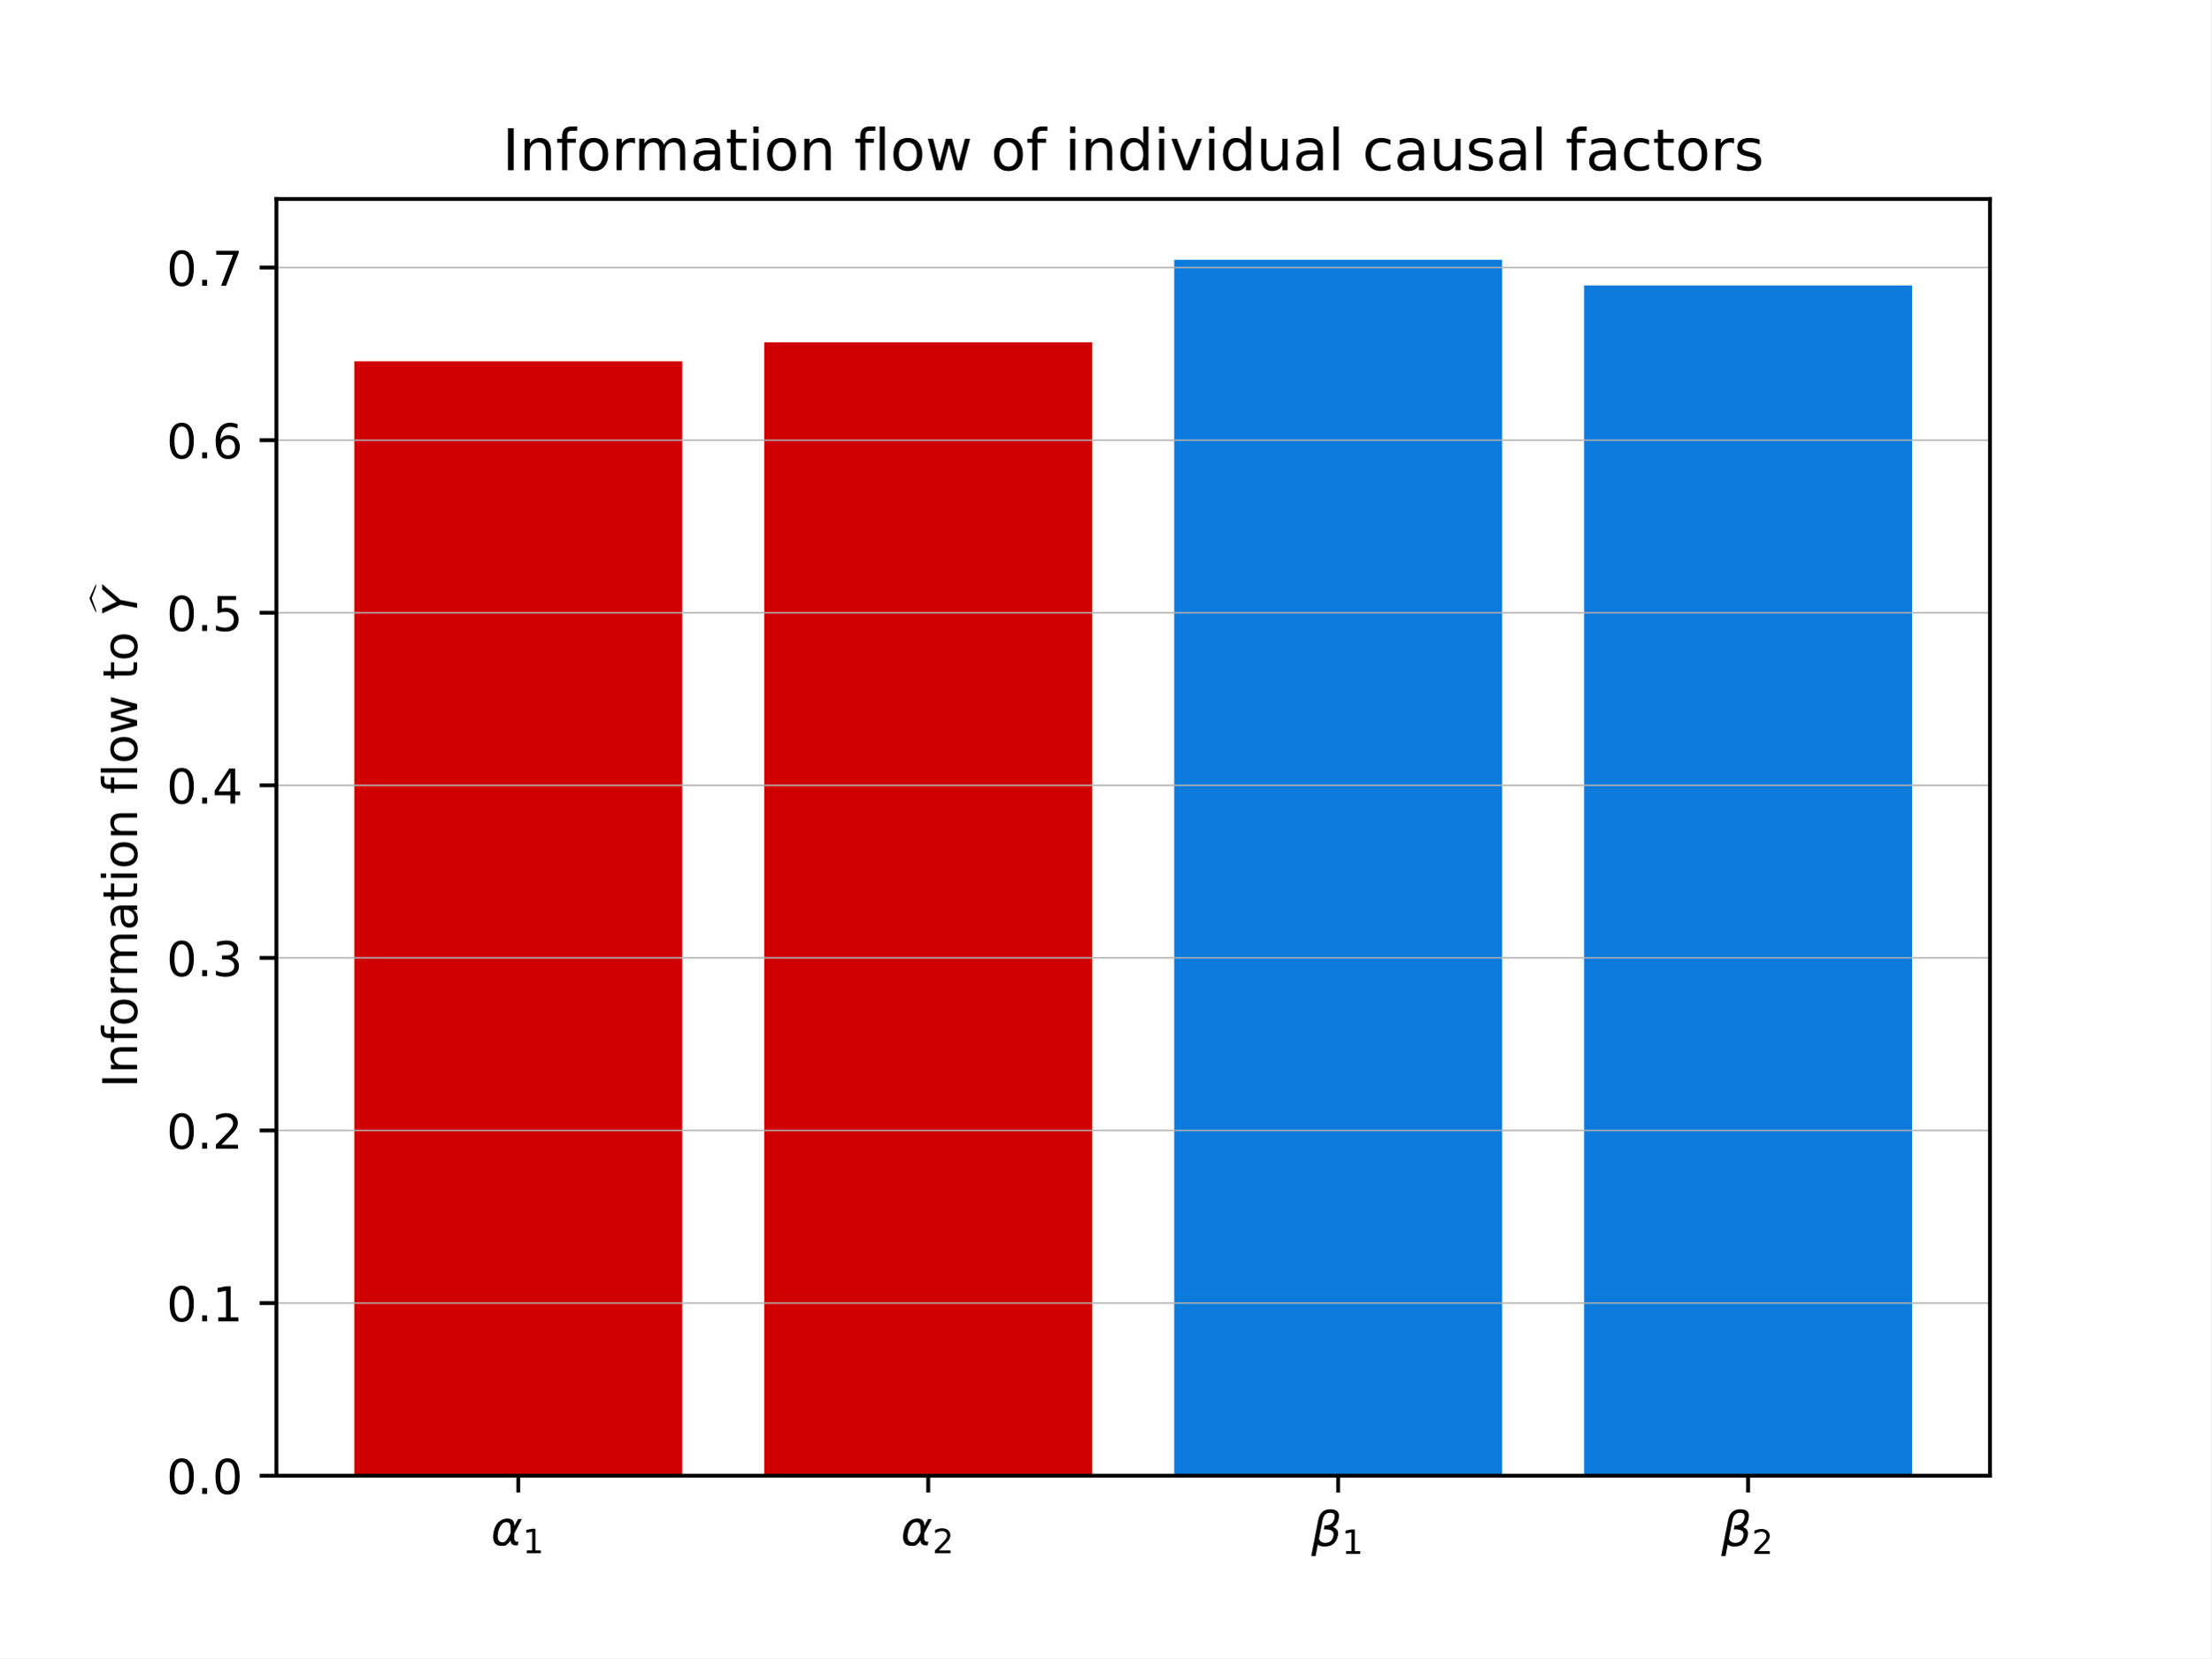
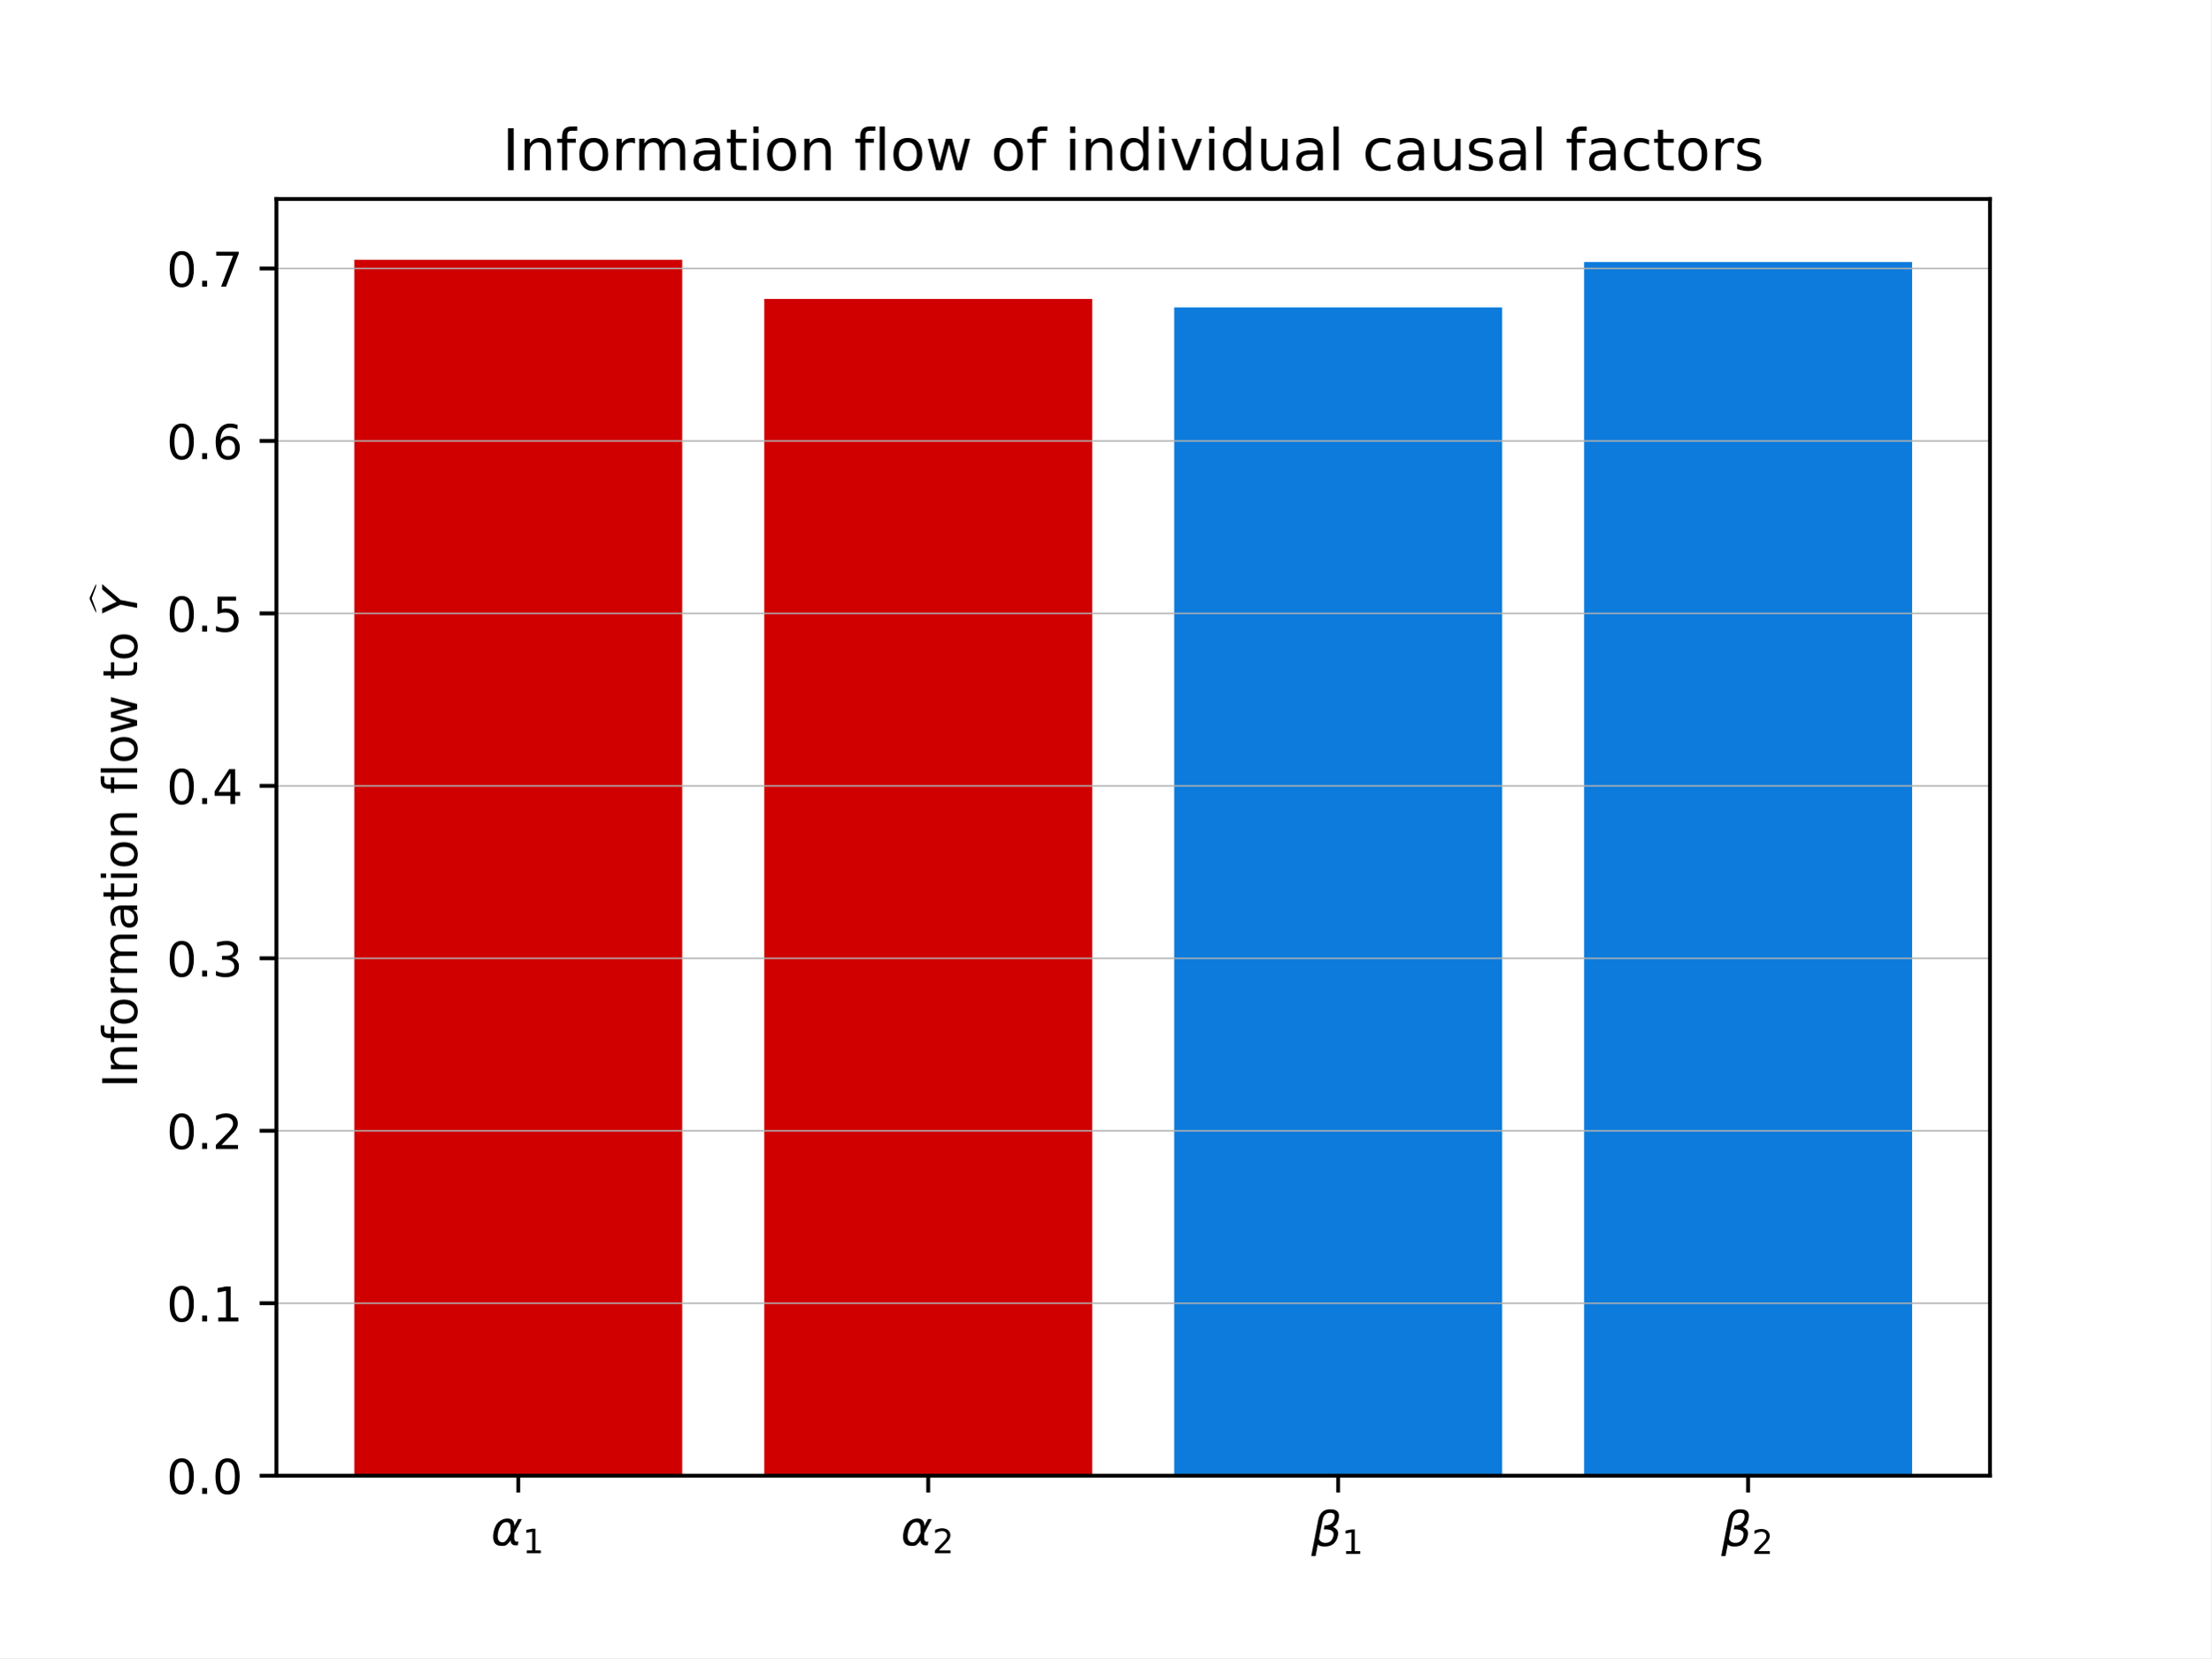
<svg xmlns="http://www.w3.org/2000/svg" xmlns:xlink="http://www.w3.org/1999/xlink" height="345.6pt" version="1.1" viewBox="0 0 460.8 345.6" width="460.8pt">
  <defs>
    <style type="text/css">*{stroke-linecap:butt;stroke-linejoin:round;}</style>
  </defs>
  <g id="figure_1">
    <g id="patch_1">
      <path d="M 0 345.6  L 460.8 345.6  L 460.8 0  L 0 0  z " style="fill:#ffffff;" />
    </g>
    <g id="axes_1">
      <g id="patch_2">
        <path d="M 57.6 307.584  L 414.72 307.584  L 414.72 41.472  L 57.6 41.472  z " style="fill:#ffffff;" />
      </g>
      <g id="patch_3">
-         <path clip-path="url(#p6e2b5d5c11)" d="M 73.833 307.584  L 142.181 307.584  L 142.181 75.305  L 73.833 75.305  z " style="fill:#d00000;" />
+         <path clip-path="url(#pe4b8d14d39)" d="M 73.833 307.584  L 142.181 307.584  L 142.181 54.144  L 73.833 54.144  z " style="fill:#d00000;" />
      </g>
      <g id="patch_4">
-         <path clip-path="url(#p6e2b5d5c11)" d="M 159.268 307.584  L 227.616 307.584  L 227.616 71.345  L 159.268 71.345  z " style="fill:#d00000;" />
+         <path clip-path="url(#pe4b8d14d39)" d="M 159.268 307.584  L 227.616 307.584  L 227.616 62.308  L 159.268 62.308  z " style="fill:#d00000;" />
      </g>
      <g id="patch_5">
-         <path clip-path="url(#p6e2b5d5c11)" d="M 244.704 307.584  L 313.052 307.584  L 313.052 54.144  L 244.704 54.144  z " style="fill:#0c7bdc;" />
+         <path clip-path="url(#pe4b8d14d39)" d="M 244.704 307.584  L 313.052 307.584  L 313.052 64.07  L 244.704 64.07  z " style="fill:#0c7bdc;" />
      </g>
      <g id="patch_6">
-         <path clip-path="url(#p6e2b5d5c11)" d="M 330.139 307.584  L 398.487 307.584  L 398.487 59.491  L 330.139 59.491  z " style="fill:#0c7bdc;" />
+         <path clip-path="url(#pe4b8d14d39)" d="M 330.139 307.584  L 398.487 307.584  L 398.487 54.61  L 330.139 54.61  z " style="fill:#0c7bdc;" />
      </g>
      <g id="matplotlib.axis_1">
        <g id="xtick_1">
          <g id="line2d_1">
            <defs>
-               <path d="M 0 0  L 0 3.5  " id="m2049354c1c" style="stroke:#000000;stroke-width:0.8;" />
+               <path d="M 0 0  L 0 3.5  " id="mb1eb68c5ca" style="stroke:#000000;stroke-width:0.8;" />
            </defs>
            <g>
-               <use style="stroke:#000000;stroke-width:0.8;" x="108.007" xlink:href="#m2049354c1c" y="307.584" />
+               <use style="stroke:#000000;stroke-width:0.8;" x="108.007" xlink:href="#mb1eb68c5ca" y="307.584" />
            </g>
          </g>
          <g id="text_1">
            <g transform="translate(102.3069 322.1824)scale(0.1 -0.1)">
              <defs>
                <path d="M 40.922 25.438  L 40.969 36.719  Q 41.016 48.25 32.328 48.297  Q 25.828 48.344 21.781 42.922  Q 16.703 36.234 14.984 27.297  Q 12.891 16.547 15.531 11.422  Q 18.266 6.203 24.172 6.203  Q 30.719 6.203 36.234 16.609  z M 33.844 55.906  Q 49.078 56.156 48.875 40.375  Q 48.875 40.375 56.5 54.688  L 64.5 54.688  L 48.734 25.047  L 48.578 14.359  Q 48.578 11.969 49.906 9.969  Q 51.422 7.625 52.984 7.625  L 57.328 7.625  L 55.859 0  L 50.438 0  Q 45.844 0 42.531 4.109  Q 40.969 6.156 40.922 10.453  Q 37.75 5.219 32.281 0.781  Q 29.688 -1.266 22.703 -1.219  Q 11.281 -1.125 7.125 6.203  Q 2.875 13.812 5.516 27.297  Q 8.344 41.797 15.766 48.391  Q 24.125 55.766 33.844 55.906  z " id="DejaVuSans-Oblique-945" />
                <path d="M 12.406 8.297  L 28.516 8.297  L 28.516 63.922  L 10.984 60.406  L 10.984 69.391  L 28.422 72.906  L 38.281 72.906  L 38.281 8.297  L 54.391 8.297  L 54.391 0  L 12.406 0  z " id="DejaVuSans-49" />
              </defs>
              <use transform="translate(0 0.84375)" xlink:href="#DejaVuSans-Oblique-945" />
              <use transform="translate(65.91797 -15.5625)scale(0.7)" xlink:href="#DejaVuSans-49" />
            </g>
          </g>
        </g>
        <g id="xtick_2">
          <g id="line2d_2">
            <g>
-               <use style="stroke:#000000;stroke-width:0.8;" x="193.442" xlink:href="#m2049354c1c" y="307.584" />
+               <use style="stroke:#000000;stroke-width:0.8;" x="193.442" xlink:href="#mb1eb68c5ca" y="307.584" />
            </g>
          </g>
          <g id="text_2">
            <g transform="translate(187.7423 322.1824)scale(0.1 -0.1)">
              <defs>
                <path d="M 19.188 8.297  L 53.609 8.297  L 53.609 0  L 7.328 0  L 7.328 8.297  Q 12.938 14.109 22.625 23.891  Q 32.328 33.688 34.812 36.531  Q 39.547 41.844 41.422 45.531  Q 43.312 49.219 43.312 52.781  Q 43.312 58.594 39.234 62.25  Q 35.156 65.922 28.609 65.922  Q 23.969 65.922 18.812 64.312  Q 13.672 62.703 7.812 59.422  L 7.812 69.391  Q 13.766 71.781 18.938 73  Q 24.125 74.219 28.422 74.219  Q 39.75 74.219 46.484 68.547  Q 53.219 62.891 53.219 53.422  Q 53.219 48.922 51.531 44.891  Q 49.859 40.875 45.406 35.406  Q 44.188 33.984 37.641 27.219  Q 31.109 20.453 19.188 8.297  z " id="DejaVuSans-50" />
              </defs>
              <use transform="translate(0 0.84375)" xlink:href="#DejaVuSans-Oblique-945" />
              <use transform="translate(65.91797 -15.5625)scale(0.7)" xlink:href="#DejaVuSans-50" />
            </g>
          </g>
        </g>
        <g id="xtick_3">
          <g id="line2d_3">
            <g>
-               <use style="stroke:#000000;stroke-width:0.8;" x="278.878" xlink:href="#m2049354c1c" y="307.584" />
+               <use style="stroke:#000000;stroke-width:0.8;" x="278.878" xlink:href="#mb1eb68c5ca" y="307.584" />
            </g>
          </g>
          <g id="text_3">
            <g transform="translate(273.2777 322.284)scale(0.1 -0.1)">
              <defs>
                <path d="M 13.625 3.375  L 8.938 -20.797  L -0.094 -20.797  L 14.5 54.344  Q 18.844 76.609 39.656 76.609  Q 60.75 76.609 57.172 57.812  Q 54.734 44.438 45.219 39.547  Q 58.016 35.156 55.516 22.125  Q 51.125 -1.078 27.484 -1.031  Q 17.141 -0.984 13.625 3.375  z M 15.922 15.094  Q 19.672 6.594 29.297 6.641  Q 43.359 6.641 46.344 21.969  Q 49.031 35.75 26.172 34.672  L 27.781 42.969  Q 45.453 42.672 48.531 58.594  Q 50.641 69.344 39.203 69.281  Q 26.422 69.281 23.484 54.047  z " id="DejaVuSans-Oblique-946" />
              </defs>
              <use transform="translate(0 0.390625)" xlink:href="#DejaVuSans-Oblique-946" />
              <use transform="translate(63.81836 -16.01562)scale(0.7)" xlink:href="#DejaVuSans-49" />
            </g>
          </g>
        </g>
        <g id="xtick_4">
          <g id="line2d_4">
            <g>
-               <use style="stroke:#000000;stroke-width:0.8;" x="364.313" xlink:href="#m2049354c1c" y="307.584" />
+               <use style="stroke:#000000;stroke-width:0.8;" x="364.313" xlink:href="#mb1eb68c5ca" y="307.584" />
            </g>
          </g>
          <g id="text_4">
            <g transform="translate(358.7131 322.284)scale(0.1 -0.1)">
              <use transform="translate(0 0.390625)" xlink:href="#DejaVuSans-Oblique-946" />
              <use transform="translate(63.81836 -16.01562)scale(0.7)" xlink:href="#DejaVuSans-50" />
            </g>
          </g>
        </g>
      </g>
      <g id="matplotlib.axis_2">
        <g id="ytick_1">
          <g id="line2d_5">
-             <path clip-path="url(#p6e2b5d5c11)" d="M 57.6 307.584  L 414.72 307.584  " style="fill:none;stroke:#b0b0b0;stroke-linecap:square;stroke-width:0.3;" />
+             <path clip-path="url(#pe4b8d14d39)" d="M 57.6 307.584  L 414.72 307.584  " style="fill:none;stroke:#b0b0b0;stroke-linecap:square;stroke-width:0.3;" />
          </g>
          <g id="line2d_6">
            <defs>
-               <path d="M 0 0  L -3.5 0  " id="md4a0eaa19d" style="stroke:#000000;stroke-width:0.8;" />
+               <path d="M 0 0  L -3.5 0  " id="m42c7ca0e6b" style="stroke:#000000;stroke-width:0.8;" />
            </defs>
            <g>
-               <use style="stroke:#000000;stroke-width:0.8;" x="57.6" xlink:href="#md4a0eaa19d" y="307.584" />
+               <use style="stroke:#000000;stroke-width:0.8;" x="57.6" xlink:href="#m42c7ca0e6b" y="307.584" />
            </g>
          </g>
          <g id="text_5">
            <g transform="translate(34.69687 311.3832)scale(0.1 -0.1)">
              <defs>
                <path d="M 31.781 66.406  Q 24.172 66.406 20.328 58.906  Q 16.5 51.422 16.5 36.375  Q 16.5 21.391 20.328 13.891  Q 24.172 6.391 31.781 6.391  Q 39.453 6.391 43.281 13.891  Q 47.125 21.391 47.125 36.375  Q 47.125 51.422 43.281 58.906  Q 39.453 66.406 31.781 66.406  z M 31.781 74.219  Q 44.047 74.219 50.516 64.516  Q 56.984 54.828 56.984 36.375  Q 56.984 17.969 50.516 8.266  Q 44.047 -1.422 31.781 -1.422  Q 19.531 -1.422 13.062 8.266  Q 6.594 17.969 6.594 36.375  Q 6.594 54.828 13.062 64.516  Q 19.531 74.219 31.781 74.219  z " id="DejaVuSans-48" />
                <path d="M 10.688 12.406  L 21 12.406  L 21 0  L 10.688 0  z " id="DejaVuSans-46" />
              </defs>
              <use xlink:href="#DejaVuSans-48" />
              <use x="63.623" xlink:href="#DejaVuSans-46" />
              <use x="95.41" xlink:href="#DejaVuSans-48" />
            </g>
          </g>
        </g>
        <g id="ytick_2">
          <g id="line2d_7">
-             <path clip-path="url(#p6e2b5d5c11)" d="M 57.6 271.609  L 414.72 271.609  " style="fill:none;stroke:#b0b0b0;stroke-linecap:square;stroke-width:0.3;" />
+             <path clip-path="url(#pe4b8d14d39)" d="M 57.6 271.636  L 414.72 271.636  " style="fill:none;stroke:#b0b0b0;stroke-linecap:square;stroke-width:0.3;" />
          </g>
          <g id="line2d_8">
            <g>
-               <use style="stroke:#000000;stroke-width:0.8;" x="57.6" xlink:href="#md4a0eaa19d" y="271.609" />
+               <use style="stroke:#000000;stroke-width:0.8;" x="57.6" xlink:href="#m42c7ca0e6b" y="271.636" />
            </g>
          </g>
          <g id="text_6">
-             <g transform="translate(34.69687 275.4077)scale(0.1 -0.1)">
+             <g transform="translate(34.69687 275.4352)scale(0.1 -0.1)">
              <use xlink:href="#DejaVuSans-48" />
              <use x="63.623" xlink:href="#DejaVuSans-46" />
              <use x="95.41" xlink:href="#DejaVuSans-49" />
            </g>
          </g>
        </g>
        <g id="ytick_3">
          <g id="line2d_9">
-             <path clip-path="url(#p6e2b5d5c11)" d="M 57.6 235.633  L 414.72 235.633  " style="fill:none;stroke:#b0b0b0;stroke-linecap:square;stroke-width:0.3;" />
+             <path clip-path="url(#pe4b8d14d39)" d="M 57.6 235.688  L 414.72 235.688  " style="fill:none;stroke:#b0b0b0;stroke-linecap:square;stroke-width:0.3;" />
          </g>
          <g id="line2d_10">
            <g>
-               <use style="stroke:#000000;stroke-width:0.8;" x="57.6" xlink:href="#md4a0eaa19d" y="235.633" />
+               <use style="stroke:#000000;stroke-width:0.8;" x="57.6" xlink:href="#m42c7ca0e6b" y="235.688" />
            </g>
          </g>
          <g id="text_7">
-             <g transform="translate(34.69687 239.4323)scale(0.1 -0.1)">
+             <g transform="translate(34.69687 239.4872)scale(0.1 -0.1)">
              <use xlink:href="#DejaVuSans-48" />
              <use x="63.623" xlink:href="#DejaVuSans-46" />
              <use x="95.41" xlink:href="#DejaVuSans-50" />
            </g>
          </g>
        </g>
        <g id="ytick_4">
          <g id="line2d_11">
-             <path clip-path="url(#p6e2b5d5c11)" d="M 57.6 199.658  L 414.72 199.658  " style="fill:none;stroke:#b0b0b0;stroke-linecap:square;stroke-width:0.3;" />
+             <path clip-path="url(#pe4b8d14d39)" d="M 57.6 199.74  L 414.72 199.74  " style="fill:none;stroke:#b0b0b0;stroke-linecap:square;stroke-width:0.3;" />
          </g>
          <g id="line2d_12">
            <g>
-               <use style="stroke:#000000;stroke-width:0.8;" x="57.6" xlink:href="#md4a0eaa19d" y="199.658" />
+               <use style="stroke:#000000;stroke-width:0.8;" x="57.6" xlink:href="#m42c7ca0e6b" y="199.74" />
            </g>
          </g>
          <g id="text_8">
-             <g transform="translate(34.69687 203.4568)scale(0.1 -0.1)">
+             <g transform="translate(34.69687 203.5392)scale(0.1 -0.1)">
              <defs>
                <path d="M 40.578 39.312  Q 47.656 37.797 51.625 33  Q 55.609 28.219 55.609 21.188  Q 55.609 10.406 48.188 4.484  Q 40.766 -1.422 27.094 -1.422  Q 22.516 -1.422 17.656 -0.516  Q 12.797 0.391 7.625 2.203  L 7.625 11.719  Q 11.719 9.328 16.594 8.109  Q 21.484 6.891 26.812 6.891  Q 36.078 6.891 40.938 10.547  Q 45.797 14.203 45.797 21.188  Q 45.797 27.641 41.281 31.266  Q 36.766 34.906 28.719 34.906  L 20.219 34.906  L 20.219 43.016  L 29.109 43.016  Q 36.375 43.016 40.234 45.922  Q 44.094 48.828 44.094 54.297  Q 44.094 59.906 40.109 62.906  Q 36.141 65.922 28.719 65.922  Q 24.656 65.922 20.016 65.031  Q 15.375 64.156 9.812 62.312  L 9.812 71.094  Q 15.438 72.656 20.344 73.438  Q 25.25 74.219 29.594 74.219  Q 40.828 74.219 47.359 69.109  Q 53.906 64.016 53.906 55.328  Q 53.906 49.266 50.438 45.094  Q 46.969 40.922 40.578 39.312  z " id="DejaVuSans-51" />
              </defs>
              <use xlink:href="#DejaVuSans-48" />
              <use x="63.623" xlink:href="#DejaVuSans-46" />
              <use x="95.41" xlink:href="#DejaVuSans-51" />
            </g>
          </g>
        </g>
        <g id="ytick_5">
          <g id="line2d_13">
-             <path clip-path="url(#p6e2b5d5c11)" d="M 57.6 163.682  L 414.72 163.682  " style="fill:none;stroke:#b0b0b0;stroke-linecap:square;stroke-width:0.3;" />
+             <path clip-path="url(#pe4b8d14d39)" d="M 57.6 163.792  L 414.72 163.792  " style="fill:none;stroke:#b0b0b0;stroke-linecap:square;stroke-width:0.3;" />
          </g>
          <g id="line2d_14">
            <g>
-               <use style="stroke:#000000;stroke-width:0.8;" x="57.6" xlink:href="#md4a0eaa19d" y="163.682" />
+               <use style="stroke:#000000;stroke-width:0.8;" x="57.6" xlink:href="#m42c7ca0e6b" y="163.792" />
            </g>
          </g>
          <g id="text_9">
-             <g transform="translate(34.69687 167.4813)scale(0.1 -0.1)">
+             <g transform="translate(34.69687 167.5913)scale(0.1 -0.1)">
              <defs>
                <path d="M 37.797 64.312  L 12.891 25.391  L 37.797 25.391  z M 35.203 72.906  L 47.609 72.906  L 47.609 25.391  L 58.016 25.391  L 58.016 17.188  L 47.609 17.188  L 47.609 0  L 37.797 0  L 37.797 17.188  L 4.891 17.188  L 4.891 26.703  z " id="DejaVuSans-52" />
              </defs>
              <use xlink:href="#DejaVuSans-48" />
              <use x="63.623" xlink:href="#DejaVuSans-46" />
              <use x="95.41" xlink:href="#DejaVuSans-52" />
            </g>
          </g>
        </g>
        <g id="ytick_6">
          <g id="line2d_15">
-             <path clip-path="url(#p6e2b5d5c11)" d="M 57.6 127.707  L 414.72 127.707  " style="fill:none;stroke:#b0b0b0;stroke-linecap:square;stroke-width:0.3;" />
+             <path clip-path="url(#pe4b8d14d39)" d="M 57.6 127.844  L 414.72 127.844  " style="fill:none;stroke:#b0b0b0;stroke-linecap:square;stroke-width:0.3;" />
          </g>
          <g id="line2d_16">
            <g>
-               <use style="stroke:#000000;stroke-width:0.8;" x="57.6" xlink:href="#md4a0eaa19d" y="127.707" />
+               <use style="stroke:#000000;stroke-width:0.8;" x="57.6" xlink:href="#m42c7ca0e6b" y="127.844" />
            </g>
          </g>
          <g id="text_10">
-             <g transform="translate(34.69687 131.5058)scale(0.1 -0.1)">
+             <g transform="translate(34.69687 131.6433)scale(0.1 -0.1)">
              <defs>
                <path d="M 10.797 72.906  L 49.516 72.906  L 49.516 64.594  L 19.828 64.594  L 19.828 46.734  Q 21.969 47.469 24.109 47.828  Q 26.266 48.188 28.422 48.188  Q 40.625 48.188 47.75 41.5  Q 54.891 34.812 54.891 23.391  Q 54.891 11.625 47.562 5.094  Q 40.234 -1.422 26.906 -1.422  Q 22.312 -1.422 17.547 -0.641  Q 12.797 0.141 7.719 1.703  L 7.719 11.625  Q 12.109 9.234 16.797 8.062  Q 21.484 6.891 26.703 6.891  Q 35.156 6.891 40.078 11.328  Q 45.016 15.766 45.016 23.391  Q 45.016 31 40.078 35.438  Q 35.156 39.891 26.703 39.891  Q 22.75 39.891 18.812 39.016  Q 14.891 38.141 10.797 36.281  z " id="DejaVuSans-53" />
              </defs>
              <use xlink:href="#DejaVuSans-48" />
              <use x="63.623" xlink:href="#DejaVuSans-46" />
              <use x="95.41" xlink:href="#DejaVuSans-53" />
            </g>
          </g>
        </g>
        <g id="ytick_7">
          <g id="line2d_17">
-             <path clip-path="url(#p6e2b5d5c11)" d="M 57.6 91.731  L 414.72 91.731  " style="fill:none;stroke:#b0b0b0;stroke-linecap:square;stroke-width:0.3;" />
+             <path clip-path="url(#pe4b8d14d39)" d="M 57.6 91.896  L 414.72 91.896  " style="fill:none;stroke:#b0b0b0;stroke-linecap:square;stroke-width:0.3;" />
          </g>
          <g id="line2d_18">
            <g>
-               <use style="stroke:#000000;stroke-width:0.8;" x="57.6" xlink:href="#md4a0eaa19d" y="91.731" />
+               <use style="stroke:#000000;stroke-width:0.8;" x="57.6" xlink:href="#m42c7ca0e6b" y="91.896" />
            </g>
          </g>
          <g id="text_11">
-             <g transform="translate(34.69687 95.53033)scale(0.1 -0.1)">
+             <g transform="translate(34.69687 95.69527)scale(0.1 -0.1)">
              <defs>
                <path d="M 33.016 40.375  Q 26.375 40.375 22.484 35.828  Q 18.609 31.297 18.609 23.391  Q 18.609 15.531 22.484 10.953  Q 26.375 6.391 33.016 6.391  Q 39.656 6.391 43.531 10.953  Q 47.406 15.531 47.406 23.391  Q 47.406 31.297 43.531 35.828  Q 39.656 40.375 33.016 40.375  z M 52.594 71.297  L 52.594 62.312  Q 48.875 64.062 45.094 64.984  Q 41.312 65.922 37.594 65.922  Q 27.828 65.922 22.672 59.328  Q 17.531 52.734 16.797 39.406  Q 19.672 43.656 24.016 45.922  Q 28.375 48.188 33.594 48.188  Q 44.578 48.188 50.953 41.516  Q 57.328 34.859 57.328 23.391  Q 57.328 12.156 50.688 5.359  Q 44.047 -1.422 33.016 -1.422  Q 20.359 -1.422 13.672 8.266  Q 6.984 17.969 6.984 36.375  Q 6.984 53.656 15.188 63.938  Q 23.391 74.219 37.203 74.219  Q 40.922 74.219 44.703 73.484  Q 48.484 72.75 52.594 71.297  z " id="DejaVuSans-54" />
              </defs>
              <use xlink:href="#DejaVuSans-48" />
              <use x="63.623" xlink:href="#DejaVuSans-46" />
              <use x="95.41" xlink:href="#DejaVuSans-54" />
            </g>
          </g>
        </g>
        <g id="ytick_8">
          <g id="line2d_19">
-             <path clip-path="url(#p6e2b5d5c11)" d="M 57.6 55.756  L 414.72 55.756  " style="fill:none;stroke:#b0b0b0;stroke-linecap:square;stroke-width:0.3;" />
+             <path clip-path="url(#pe4b8d14d39)" d="M 57.6 55.948  L 414.72 55.948  " style="fill:none;stroke:#b0b0b0;stroke-linecap:square;stroke-width:0.3;" />
          </g>
          <g id="line2d_20">
            <g>
-               <use style="stroke:#000000;stroke-width:0.8;" x="57.6" xlink:href="#md4a0eaa19d" y="55.756" />
+               <use style="stroke:#000000;stroke-width:0.8;" x="57.6" xlink:href="#m42c7ca0e6b" y="55.948" />
            </g>
          </g>
          <g id="text_12">
-             <g transform="translate(34.69687 59.55485)scale(0.1 -0.1)">
+             <g transform="translate(34.69687 59.74728)scale(0.1 -0.1)">
              <defs>
                <path d="M 8.203 72.906  L 55.078 72.906  L 55.078 68.703  L 28.609 0  L 18.312 0  L 43.219 64.594  L 8.203 64.594  z " id="DejaVuSans-55" />
              </defs>
              <use xlink:href="#DejaVuSans-48" />
              <use x="63.623" xlink:href="#DejaVuSans-46" />
              <use x="95.41" xlink:href="#DejaVuSans-55" />
            </g>
          </g>
        </g>
        <g id="text_13">
          <g transform="translate(28.61719 226.728)rotate(-90)scale(0.1 -0.1)">
            <defs>
              <path d="M 9.812 72.906  L 19.672 72.906  L 19.672 0  L 9.812 0  z " id="DejaVuSans-73" />
              <path d="M 54.891 33.016  L 54.891 0  L 45.906 0  L 45.906 32.719  Q 45.906 40.484 42.875 44.328  Q 39.844 48.188 33.797 48.188  Q 26.516 48.188 22.312 43.547  Q 18.109 38.922 18.109 30.906  L 18.109 0  L 9.078 0  L 9.078 54.688  L 18.109 54.688  L 18.109 46.188  Q 21.344 51.125 25.703 53.562  Q 30.078 56 35.797 56  Q 45.219 56 50.047 50.172  Q 54.891 44.344 54.891 33.016  z " id="DejaVuSans-110" />
              <path d="M 37.109 75.984  L 37.109 68.5  L 28.516 68.5  Q 23.688 68.5 21.797 66.547  Q 19.922 64.594 19.922 59.516  L 19.922 54.688  L 34.719 54.688  L 34.719 47.703  L 19.922 47.703  L 19.922 0  L 10.891 0  L 10.891 47.703  L 2.297 47.703  L 2.297 54.688  L 10.891 54.688  L 10.891 58.5  Q 10.891 67.625 15.141 71.797  Q 19.391 75.984 28.609 75.984  z " id="DejaVuSans-102" />
              <path d="M 30.609 48.391  Q 23.391 48.391 19.188 42.75  Q 14.984 37.109 14.984 27.297  Q 14.984 17.484 19.156 11.844  Q 23.344 6.203 30.609 6.203  Q 37.797 6.203 41.984 11.859  Q 46.188 17.531 46.188 27.297  Q 46.188 37.016 41.984 42.703  Q 37.797 48.391 30.609 48.391  z M 30.609 56  Q 42.328 56 49.016 48.375  Q 55.719 40.766 55.719 27.297  Q 55.719 13.875 49.016 6.219  Q 42.328 -1.422 30.609 -1.422  Q 18.844 -1.422 12.172 6.219  Q 5.516 13.875 5.516 27.297  Q 5.516 40.766 12.172 48.375  Q 18.844 56 30.609 56  z " id="DejaVuSans-111" />
              <path d="M 41.109 46.297  Q 39.594 47.172 37.812 47.578  Q 36.031 48 33.891 48  Q 26.266 48 22.188 43.047  Q 18.109 38.094 18.109 28.812  L 18.109 0  L 9.078 0  L 9.078 54.688  L 18.109 54.688  L 18.109 46.188  Q 20.953 51.172 25.484 53.578  Q 30.031 56 36.531 56  Q 37.453 56 38.578 55.875  Q 39.703 55.766 41.062 55.516  z " id="DejaVuSans-114" />
              <path d="M 52 44.188  Q 55.375 50.25 60.062 53.125  Q 64.75 56 71.094 56  Q 79.641 56 84.281 50.016  Q 88.922 44.047 88.922 33.016  L 88.922 0  L 79.891 0  L 79.891 32.719  Q 79.891 40.578 77.094 44.375  Q 74.312 48.188 68.609 48.188  Q 61.625 48.188 57.562 43.547  Q 53.516 38.922 53.516 30.906  L 53.516 0  L 44.484 0  L 44.484 32.719  Q 44.484 40.625 41.703 44.406  Q 38.922 48.188 33.109 48.188  Q 26.219 48.188 22.156 43.531  Q 18.109 38.875 18.109 30.906  L 18.109 0  L 9.078 0  L 9.078 54.688  L 18.109 54.688  L 18.109 46.188  Q 21.188 51.219 25.484 53.609  Q 29.781 56 35.688 56  Q 41.656 56 45.828 52.969  Q 50 49.953 52 44.188  z " id="DejaVuSans-109" />
              <path d="M 34.281 27.484  Q 23.391 27.484 19.188 25  Q 14.984 22.516 14.984 16.5  Q 14.984 11.719 18.141 8.906  Q 21.297 6.109 26.703 6.109  Q 34.188 6.109 38.703 11.406  Q 43.219 16.703 43.219 25.484  L 43.219 27.484  z M 52.203 31.203  L 52.203 0  L 43.219 0  L 43.219 8.297  Q 40.141 3.328 35.547 0.953  Q 30.953 -1.422 24.312 -1.422  Q 15.922 -1.422 10.953 3.297  Q 6 8.016 6 15.922  Q 6 25.141 12.172 29.828  Q 18.359 34.516 30.609 34.516  L 43.219 34.516  L 43.219 35.406  Q 43.219 41.609 39.141 45  Q 35.062 48.391 27.688 48.391  Q 23 48.391 18.547 47.266  Q 14.109 46.141 10.016 43.891  L 10.016 52.203  Q 14.938 54.109 19.578 55.047  Q 24.219 56 28.609 56  Q 40.484 56 46.344 49.844  Q 52.203 43.703 52.203 31.203  z " id="DejaVuSans-97" />
              <path d="M 18.312 70.219  L 18.312 54.688  L 36.812 54.688  L 36.812 47.703  L 18.312 47.703  L 18.312 18.016  Q 18.312 11.328 20.141 9.422  Q 21.969 7.516 27.594 7.516  L 36.812 7.516  L 36.812 0  L 27.594 0  Q 17.188 0 13.234 3.875  Q 9.281 7.766 9.281 18.016  L 9.281 47.703  L 2.688 47.703  L 2.688 54.688  L 9.281 54.688  L 9.281 70.219  z " id="DejaVuSans-116" />
              <path d="M 9.422 54.688  L 18.406 54.688  L 18.406 0  L 9.422 0  z M 9.422 75.984  L 18.406 75.984  L 18.406 64.594  L 9.422 64.594  z " id="DejaVuSans-105" />
              <path id="DejaVuSans-32" />
              <path d="M 9.422 75.984  L 18.406 75.984  L 18.406 0  L 9.422 0  z " id="DejaVuSans-108" />
              <path d="M 4.203 54.688  L 13.188 54.688  L 24.422 12.016  L 35.594 54.688  L 46.188 54.688  L 57.422 12.016  L 68.609 54.688  L 77.594 54.688  L 63.281 0  L 52.688 0  L 40.922 44.828  L 29.109 0  L 18.5 0  z " id="DejaVuSans-119" />
              <path d="M -17.094 56.406  L -27 56.406  L -66 70.906  L -105.094 56.406  L -115 56.406  L -68.406 77.703  L -63.594 77.703  z " id="STIXSizeTwoSym-Regular-770" />
              <path d="M 6.297 72.906  L 16.891 72.906  L 30.516 42.922  L 56.5 72.906  L 67.578 72.906  L 34.516 34.719  L 27.781 0  L 17.922 0  L 24.609 34.719  z " id="DejaVuSans-Oblique-89" />
            </defs>
            <use transform="translate(0 0.390625)" xlink:href="#DejaVuSans-73" />
            <use transform="translate(29.49219 0.390625)" xlink:href="#DejaVuSans-110" />
            <use transform="translate(92.87109 0.390625)" xlink:href="#DejaVuSans-102" />
            <use transform="translate(128.0762 0.390625)" xlink:href="#DejaVuSans-111" />
            <use transform="translate(189.2578 0.390625)" xlink:href="#DejaVuSans-114" />
            <use transform="translate(230.3711 0.390625)" xlink:href="#DejaVuSans-109" />
            <use transform="translate(327.7832 0.390625)" xlink:href="#DejaVuSans-97" />
            <use transform="translate(389.0625 0.390625)" xlink:href="#DejaVuSans-116" />
            <use transform="translate(428.2715 0.390625)" xlink:href="#DejaVuSans-105" />
            <use transform="translate(456.0547 0.390625)" xlink:href="#DejaVuSans-111" />
            <use transform="translate(517.2363 0.390625)" xlink:href="#DejaVuSans-110" />
            <use transform="translate(580.6152 0.390625)" xlink:href="#DejaVuSans-32" />
            <use transform="translate(612.4023 0.390625)" xlink:href="#DejaVuSans-102" />
            <use transform="translate(647.6074 0.390625)" xlink:href="#DejaVuSans-108" />
            <use transform="translate(675.3906 0.390625)" xlink:href="#DejaVuSans-111" />
            <use transform="translate(736.5723 0.390625)" xlink:href="#DejaVuSans-119" />
            <use transform="translate(818.3594 0.390625)" xlink:href="#DejaVuSans-32" />
            <use transform="translate(850.1465 0.390625)" xlink:href="#DejaVuSans-116" />
            <use transform="translate(889.3555 0.390625)" xlink:href="#DejaVuSans-111" />
            <use transform="translate(950.5371 0.390625)" xlink:href="#DejaVuSans-32" />
            <use transform="translate(1061.33 50.82812)scale(0.623903)" xlink:href="#STIXSizeTwoSym-Regular-770" />
            <use transform="translate(982.3242 0.390625)" xlink:href="#DejaVuSans-Oblique-89" />
          </g>
        </g>
      </g>
      <g id="patch_7">
        <path d="M 57.6 307.584  L 57.6 41.472  " style="fill:none;stroke:#000000;stroke-linecap:square;stroke-linejoin:miter;stroke-width:0.8;" />
      </g>
      <g id="patch_8">
        <path d="M 414.72 307.584  L 414.72 41.472  " style="fill:none;stroke:#000000;stroke-linecap:square;stroke-linejoin:miter;stroke-width:0.8;" />
      </g>
      <g id="patch_9">
        <path d="M 57.6 307.584  L 414.72 307.584  " style="fill:none;stroke:#000000;stroke-linecap:square;stroke-linejoin:miter;stroke-width:0.8;" />
      </g>
      <g id="patch_10">
        <path d="M 57.6 41.472  L 414.72 41.472  " style="fill:none;stroke:#000000;stroke-linecap:square;stroke-linejoin:miter;stroke-width:0.8;" />
      </g>
      <g id="text_14">
        <g transform="translate(104.6831 35.472)scale(0.12 -0.12)">
          <defs>
            <path d="M 45.406 46.391  L 45.406 75.984  L 54.391 75.984  L 54.391 0  L 45.406 0  L 45.406 8.203  Q 42.578 3.328 38.25 0.953  Q 33.938 -1.422 27.875 -1.422  Q 17.969 -1.422 11.734 6.484  Q 5.516 14.406 5.516 27.297  Q 5.516 40.188 11.734 48.094  Q 17.969 56 27.875 56  Q 33.938 56 38.25 53.625  Q 42.578 51.266 45.406 46.391  z M 14.797 27.297  Q 14.797 17.391 18.875 11.75  Q 22.953 6.109 30.078 6.109  Q 37.203 6.109 41.297 11.75  Q 45.406 17.391 45.406 27.297  Q 45.406 37.203 41.297 42.844  Q 37.203 48.484 30.078 48.484  Q 22.953 48.484 18.875 42.844  Q 14.797 37.203 14.797 27.297  z " id="DejaVuSans-100" />
            <path d="M 2.984 54.688  L 12.5 54.688  L 29.594 8.797  L 46.688 54.688  L 56.203 54.688  L 35.688 0  L 23.484 0  z " id="DejaVuSans-118" />
            <path d="M 8.5 21.578  L 8.5 54.688  L 17.484 54.688  L 17.484 21.922  Q 17.484 14.156 20.5 10.266  Q 23.531 6.391 29.594 6.391  Q 36.859 6.391 41.078 11.031  Q 45.312 15.672 45.312 23.688  L 45.312 54.688  L 54.297 54.688  L 54.297 0  L 45.312 0  L 45.312 8.406  Q 42.047 3.422 37.719 1  Q 33.406 -1.422 27.688 -1.422  Q 18.266 -1.422 13.375 4.438  Q 8.5 10.297 8.5 21.578  z M 31.109 56  z " id="DejaVuSans-117" />
            <path d="M 48.781 52.594  L 48.781 44.188  Q 44.969 46.297 41.141 47.344  Q 37.312 48.391 33.406 48.391  Q 24.656 48.391 19.812 42.844  Q 14.984 37.312 14.984 27.297  Q 14.984 17.281 19.812 11.734  Q 24.656 6.203 33.406 6.203  Q 37.312 6.203 41.141 7.25  Q 44.969 8.297 48.781 10.406  L 48.781 2.094  Q 45.016 0.344 40.984 -0.531  Q 36.969 -1.422 32.422 -1.422  Q 20.062 -1.422 12.781 6.344  Q 5.516 14.109 5.516 27.297  Q 5.516 40.672 12.859 48.328  Q 20.219 56 33.016 56  Q 37.156 56 41.109 55.141  Q 45.062 54.297 48.781 52.594  z " id="DejaVuSans-99" />
            <path d="M 44.281 53.078  L 44.281 44.578  Q 40.484 46.531 36.375 47.5  Q 32.281 48.484 27.875 48.484  Q 21.188 48.484 17.844 46.438  Q 14.5 44.391 14.5 40.281  Q 14.5 37.156 16.891 35.375  Q 19.281 33.594 26.516 31.984  L 29.594 31.297  Q 39.156 29.25 43.188 25.516  Q 47.219 21.781 47.219 15.094  Q 47.219 7.469 41.188 3.016  Q 35.156 -1.422 24.609 -1.422  Q 20.219 -1.422 15.453 -0.562  Q 10.688 0.297 5.422 2  L 5.422 11.281  Q 10.406 8.688 15.234 7.391  Q 20.062 6.109 24.812 6.109  Q 31.156 6.109 34.562 8.281  Q 37.984 10.453 37.984 14.406  Q 37.984 18.062 35.516 20.016  Q 33.062 21.969 24.703 23.781  L 21.578 24.516  Q 13.234 26.266 9.516 29.906  Q 5.812 33.547 5.812 39.891  Q 5.812 47.609 11.281 51.797  Q 16.75 56 26.812 56  Q 31.781 56 36.172 55.266  Q 40.578 54.547 44.281 53.078  z " id="DejaVuSans-115" />
          </defs>
          <use xlink:href="#DejaVuSans-73" />
          <use x="29.492" xlink:href="#DejaVuSans-110" />
          <use x="92.871" xlink:href="#DejaVuSans-102" />
          <use x="128.076" xlink:href="#DejaVuSans-111" />
          <use x="189.258" xlink:href="#DejaVuSans-114" />
          <use x="228.621" xlink:href="#DejaVuSans-109" />
          <use x="326.033" xlink:href="#DejaVuSans-97" />
          <use x="387.312" xlink:href="#DejaVuSans-116" />
          <use x="426.521" xlink:href="#DejaVuSans-105" />
          <use x="454.305" xlink:href="#DejaVuSans-111" />
          <use x="515.486" xlink:href="#DejaVuSans-110" />
          <use x="578.865" xlink:href="#DejaVuSans-32" />
          <use x="610.652" xlink:href="#DejaVuSans-102" />
          <use x="645.857" xlink:href="#DejaVuSans-108" />
          <use x="673.641" xlink:href="#DejaVuSans-111" />
          <use x="734.822" xlink:href="#DejaVuSans-119" />
          <use x="816.609" xlink:href="#DejaVuSans-32" />
          <use x="848.396" xlink:href="#DejaVuSans-111" />
          <use x="909.578" xlink:href="#DejaVuSans-102" />
          <use x="944.783" xlink:href="#DejaVuSans-32" />
          <use x="976.57" xlink:href="#DejaVuSans-105" />
          <use x="1004.354" xlink:href="#DejaVuSans-110" />
          <use x="1067.732" xlink:href="#DejaVuSans-100" />
          <use x="1131.209" xlink:href="#DejaVuSans-105" />
          <use x="1158.992" xlink:href="#DejaVuSans-118" />
          <use x="1218.172" xlink:href="#DejaVuSans-105" />
          <use x="1245.955" xlink:href="#DejaVuSans-100" />
          <use x="1309.432" xlink:href="#DejaVuSans-117" />
          <use x="1372.811" xlink:href="#DejaVuSans-97" />
          <use x="1434.09" xlink:href="#DejaVuSans-108" />
          <use x="1461.873" xlink:href="#DejaVuSans-32" />
          <use x="1493.66" xlink:href="#DejaVuSans-99" />
          <use x="1548.641" xlink:href="#DejaVuSans-97" />
          <use x="1609.92" xlink:href="#DejaVuSans-117" />
          <use x="1673.299" xlink:href="#DejaVuSans-115" />
          <use x="1725.398" xlink:href="#DejaVuSans-97" />
          <use x="1786.678" xlink:href="#DejaVuSans-108" />
          <use x="1814.461" xlink:href="#DejaVuSans-32" />
          <use x="1846.248" xlink:href="#DejaVuSans-102" />
          <use x="1881.453" xlink:href="#DejaVuSans-97" />
          <use x="1942.732" xlink:href="#DejaVuSans-99" />
          <use x="1997.713" xlink:href="#DejaVuSans-116" />
          <use x="2036.922" xlink:href="#DejaVuSans-111" />
          <use x="2098.104" xlink:href="#DejaVuSans-114" />
          <use x="2139.217" xlink:href="#DejaVuSans-115" />
        </g>
      </g>
    </g>
  </g>
  <defs>
-     <clipPath id="p6e2b5d5c11">
+     <clipPath id="pe4b8d14d39">
      <rect height="266.112" width="357.12" x="57.6" y="41.472" />
    </clipPath>
  </defs>
</svg>
